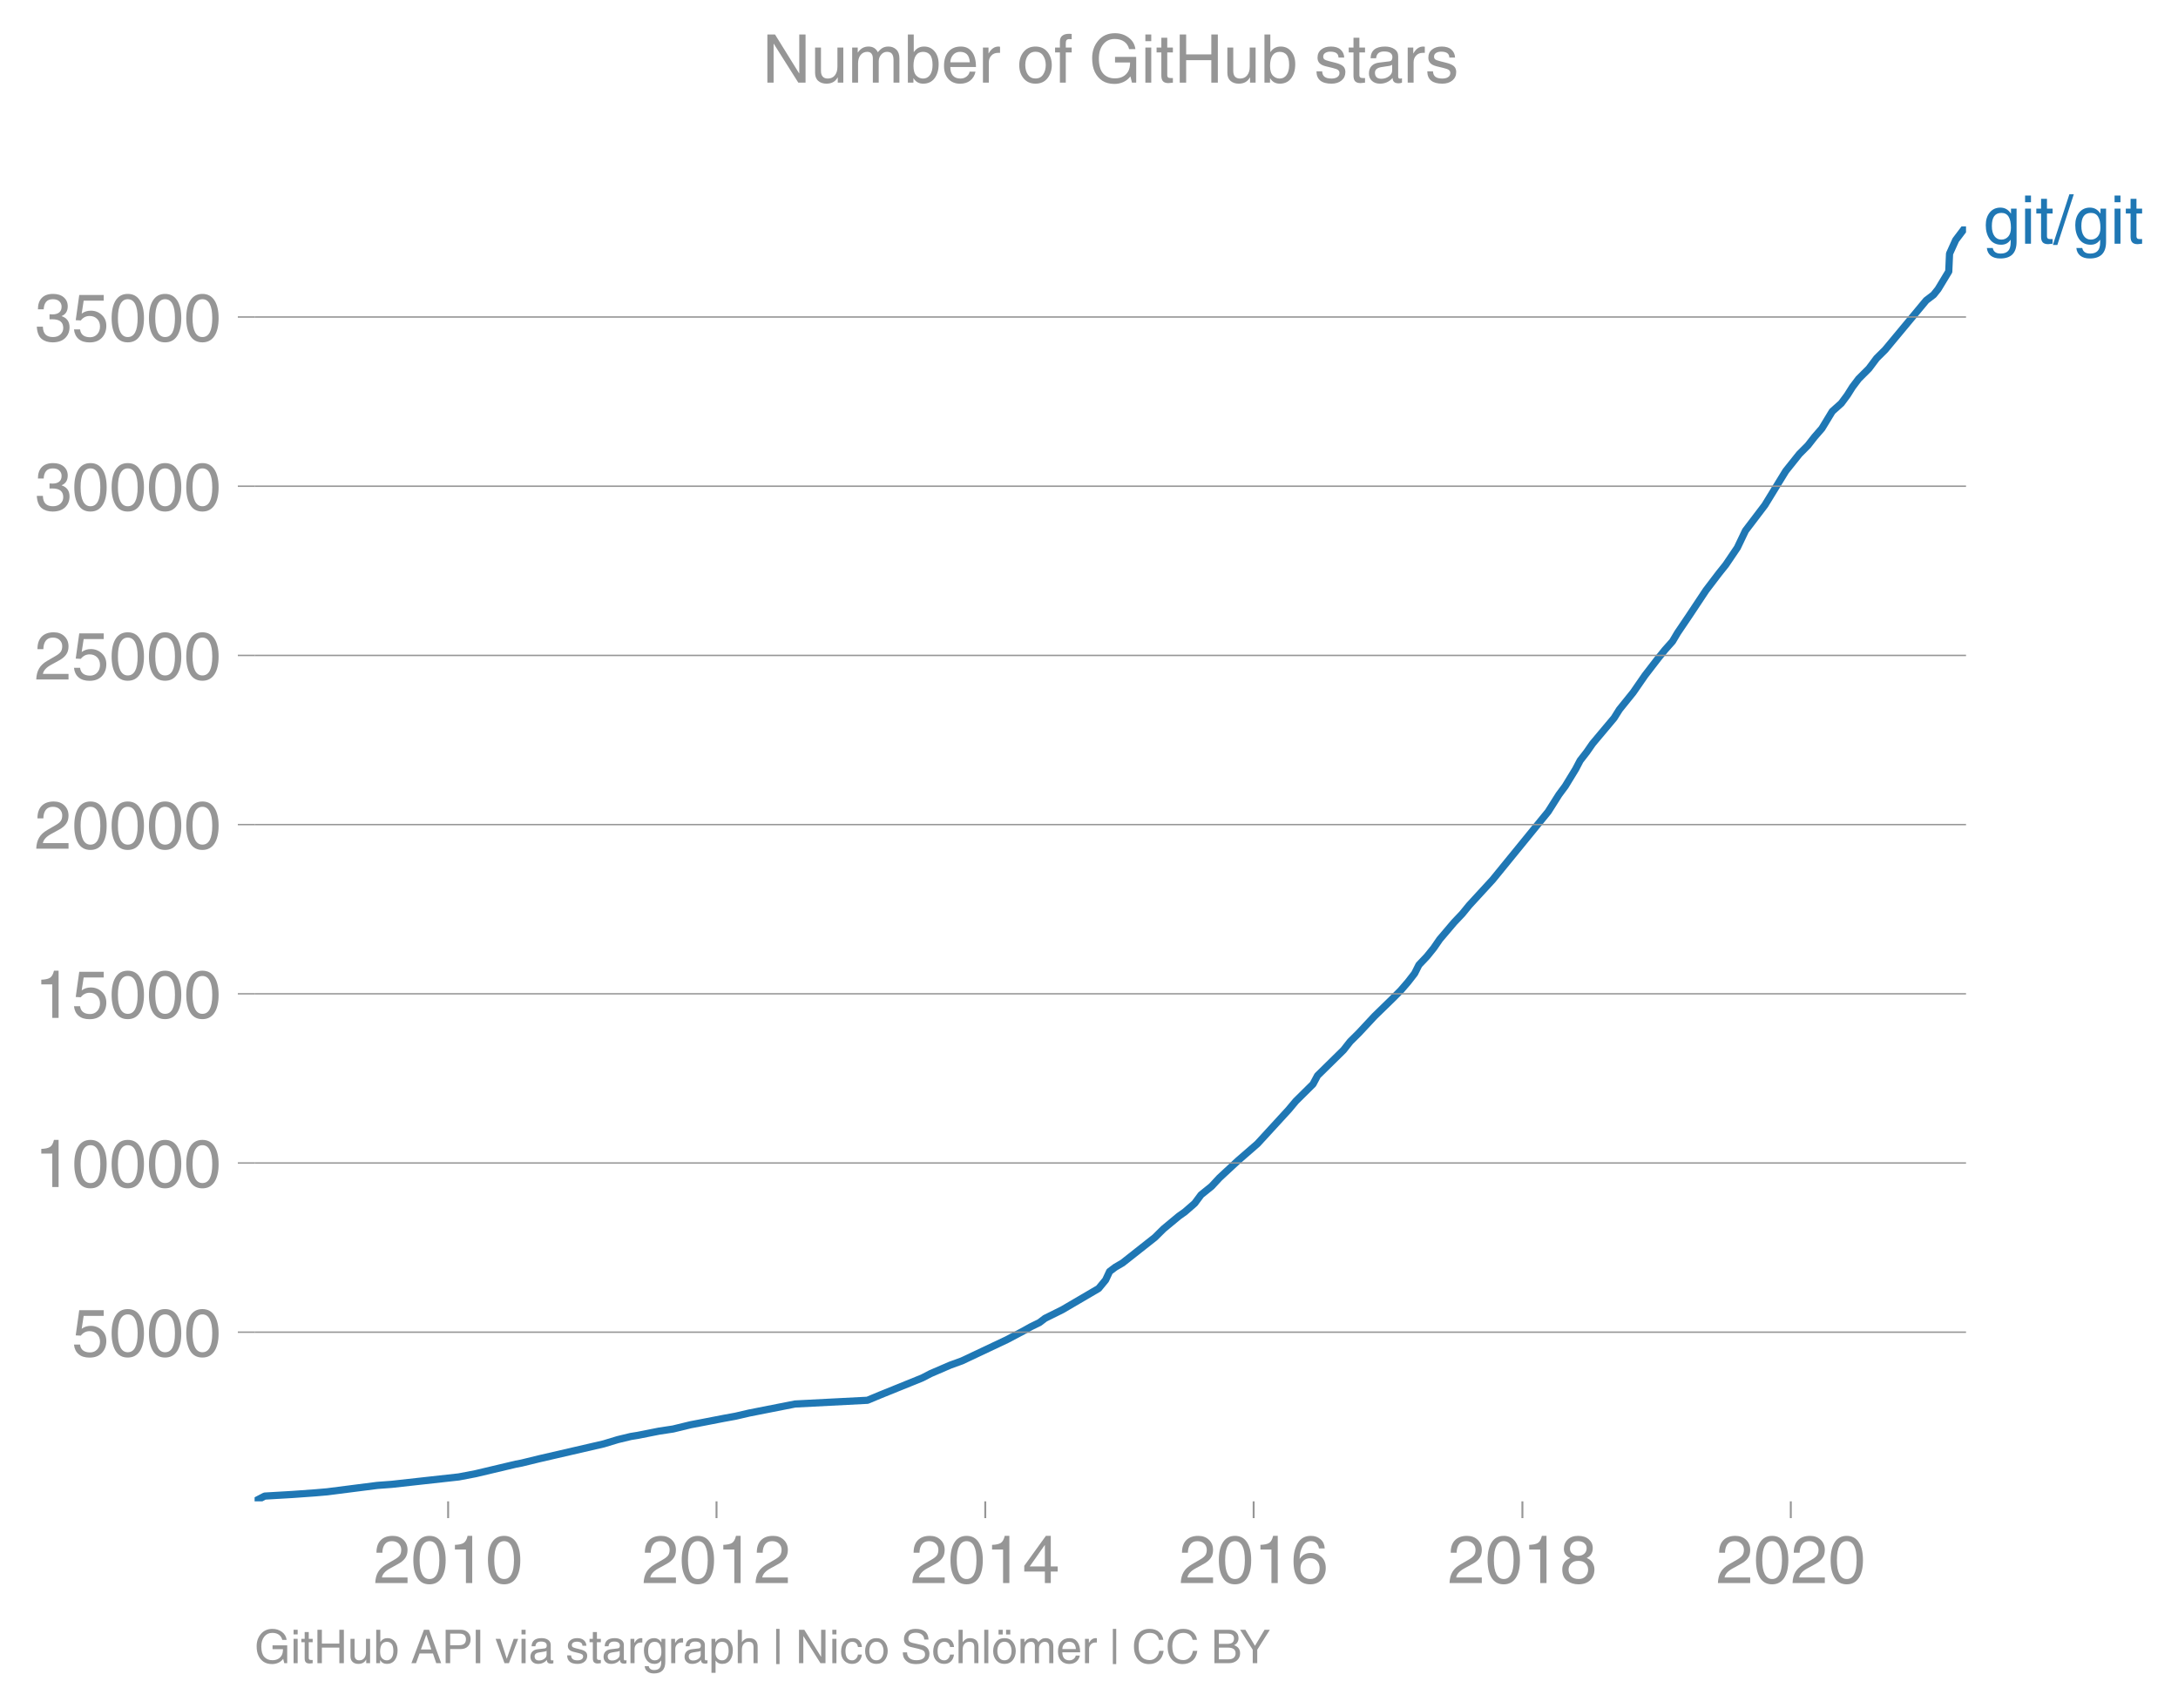
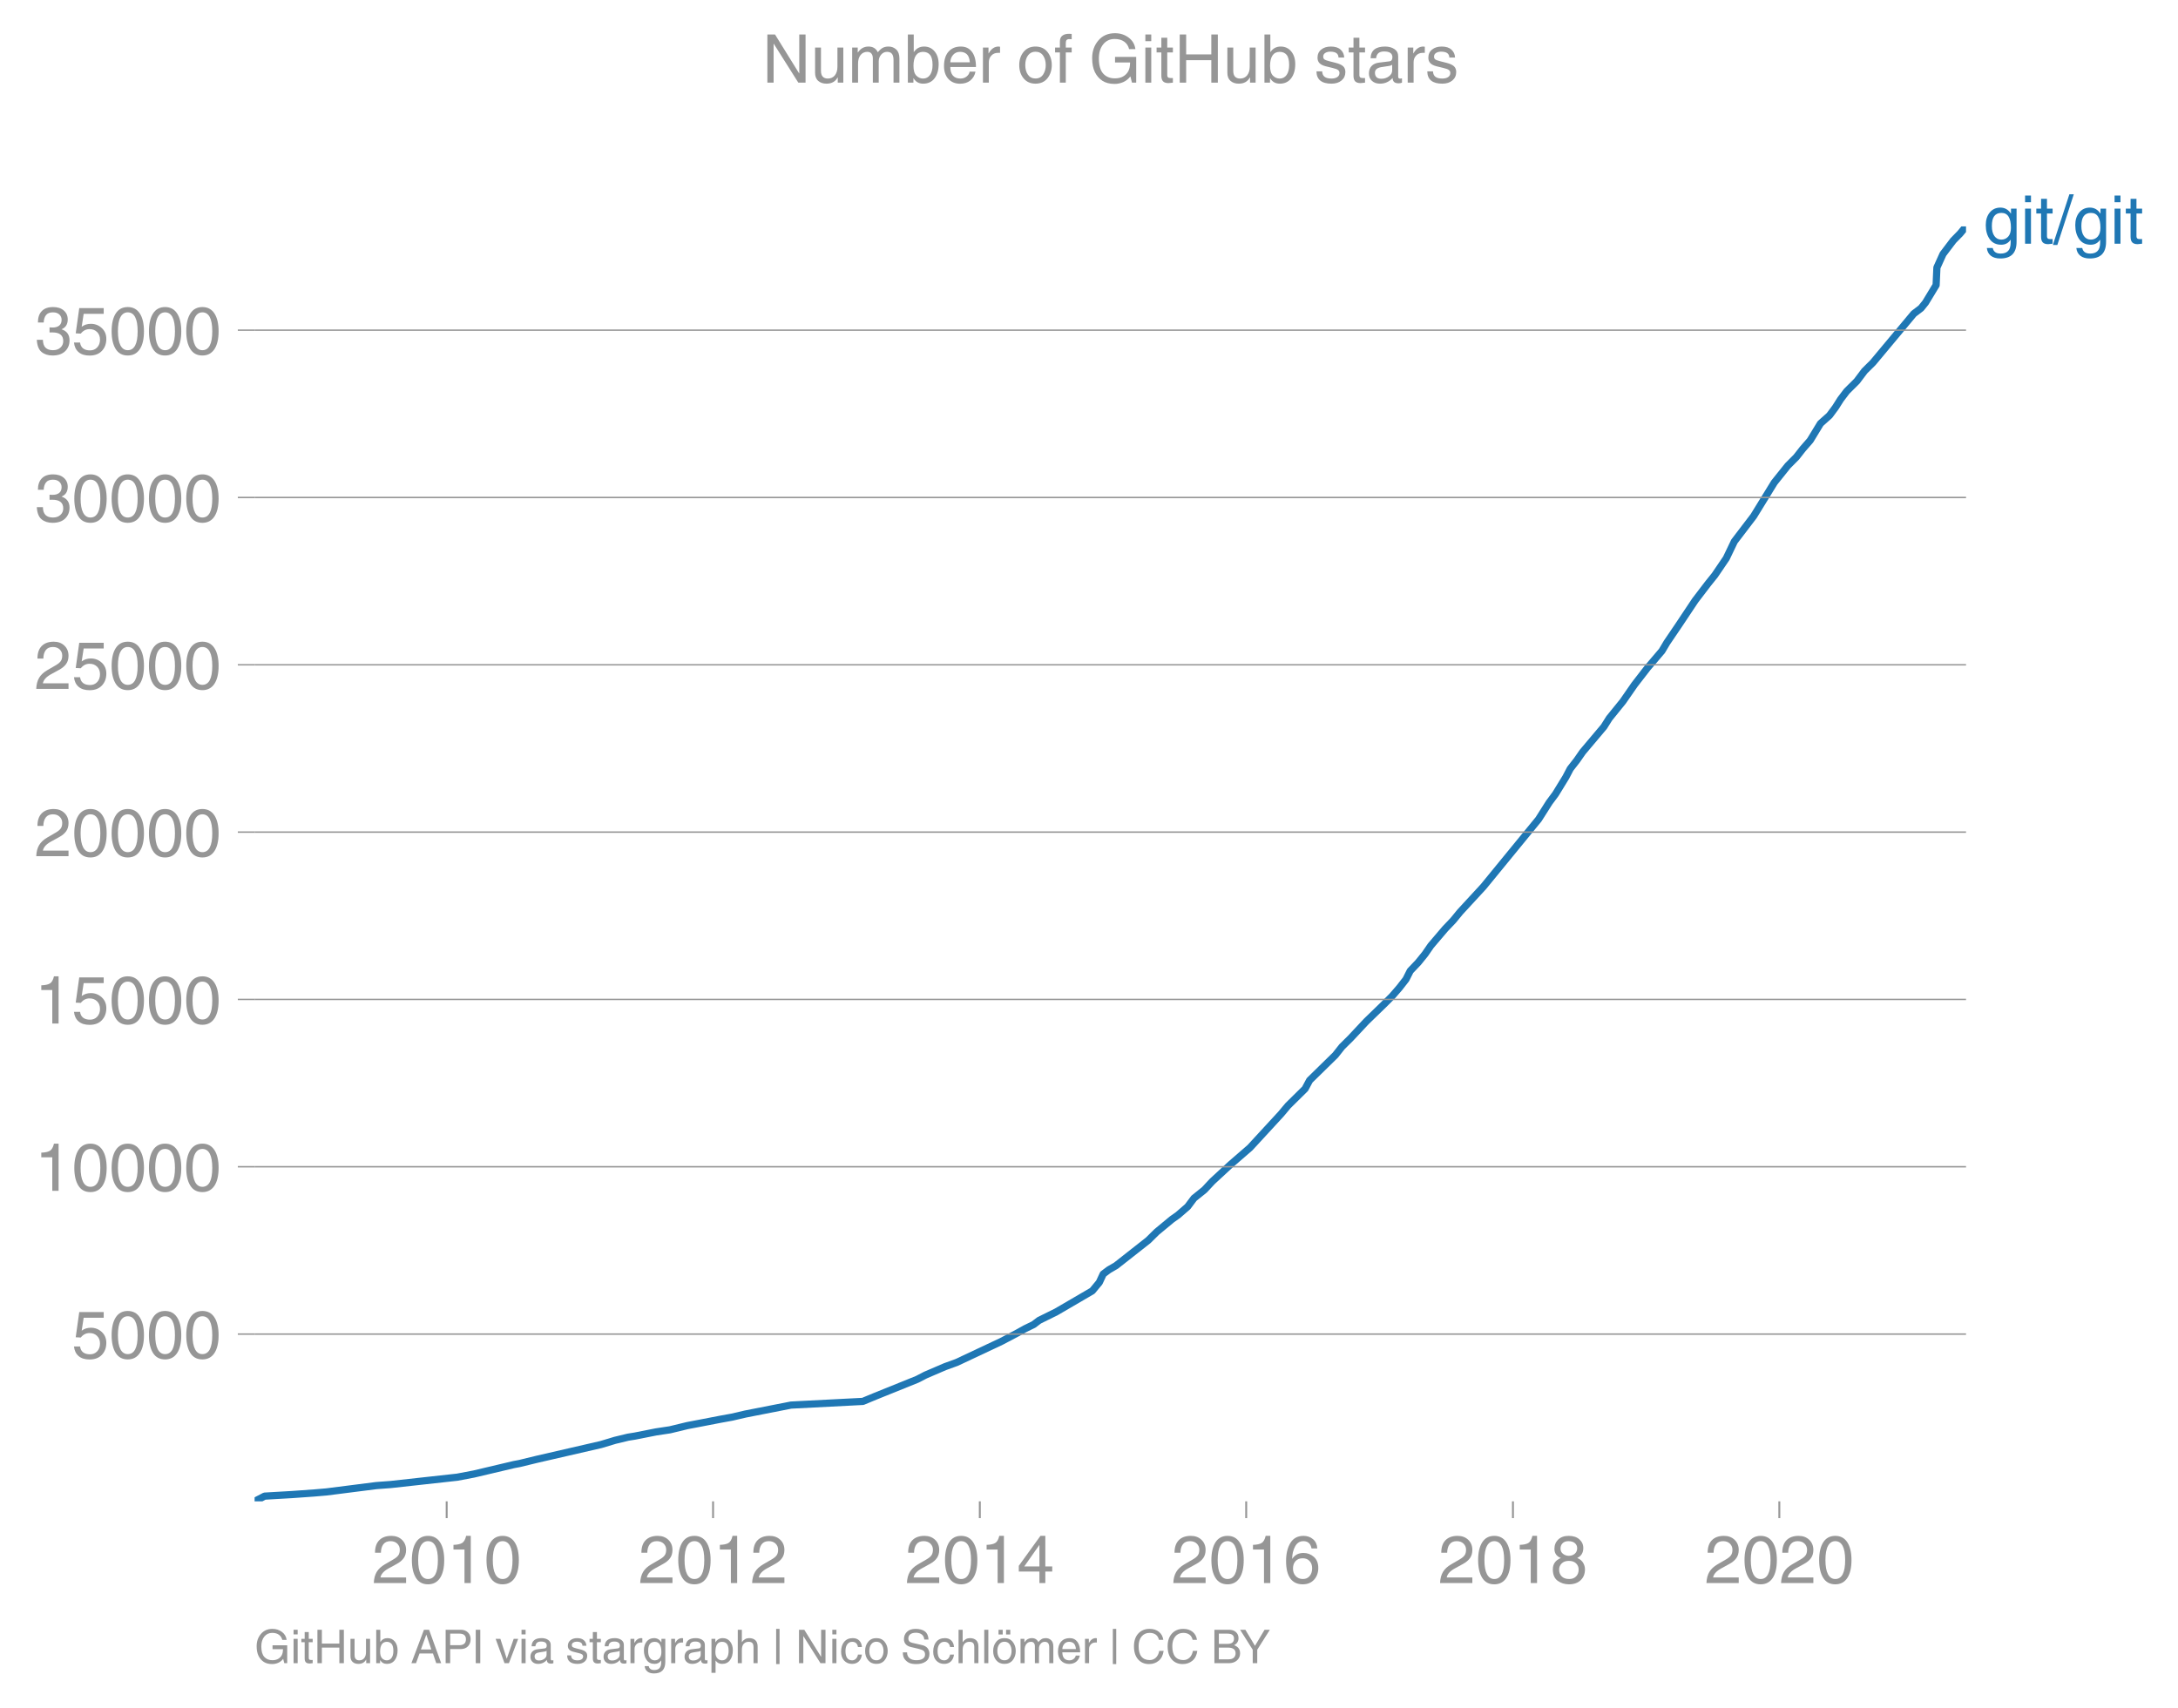
<svg xmlns="http://www.w3.org/2000/svg" xmlns:xlink="http://www.w3.org/1999/xlink" height="475.304" viewBox="0 0 454.478 356.478" width="605.97">
  <defs>
    <style>*{stroke-linecap:butt;stroke-linejoin:round}</style>
  </defs>
  <g id="figure_1">
    <path d="M0 356.478h454.478V0H0z" style="fill:none" id="patch_1" />
    <g id="axes_1">
      <path d="M53.127 313.361h357.12V47.25H53.127z" style="fill:none" id="patch_2" />
-       <path clip-path="url(#pdb2a1a8b0c)" d="m53.127 313.361 2.107-1.101 5.719-.332 4.758-.34 2.538-.218 10.46-1.335 3.032-.226 13.988-1.547 3.511-.671 8.4-1.992 1.195-.226 3.645-.89 13.484-3.115 2.942-.89 2.747-.663 1.419-.226 4.442-.883 2.938-.445 3.66-.89 2.337-.445 4.59-.89 2.437-.445 2.826-.657 9.6-1.893 15.108-.777 2.661-1.109 8.787-3.56 1.711-.89 4.129-1.78 2.43-.882 9.408-4.443 3.366-1.78 1.574-.882 1.82-.89 1.174-.89 3.586-1.78 7.588-4.443 1.466-1.78.825-1.772 1.18-.89 1.523-.89 6.758-5.333 1.796-1.78 3.207-2.663 1.257-.89 2.033-1.772 1.327-1.78 2.197-1.773 1.652-1.78 3.837-3.56 4.087-3.552 6.516-7.106 1.488-1.78 3.587-3.552.948-1.78 5.417-5.326 1.4-1.78 1.793-1.78 3.31-3.552 3.652-3.553 1.778-1.78 1.528-1.772 1.38-1.78.895-1.78 1.684-1.78 1.429-1.773 1.222-1.78 3.016-3.552 1.684-1.773 1.453-1.78 4.897-5.332 11.59-14.218 2.245-3.553 1.32-1.78 2.17-3.553.931-1.78 1.382-1.78 1.23-1.772 4.477-5.333 1.111-1.772 2.871-3.56 2.454-3.553 2.739-3.553 1.437-1.78 1.575-1.772 1.056-1.78 2.406-3.56 3.534-5.325 2.704-3.553 1.424-1.78 2.406-3.56 1.696-3.552 4.047-5.326 4.356-7.112 2.843-3.56 1.77-1.78 1.384-1.773 1.546-1.78 2.16-3.56 1.892-1.694 1.26-1.703 1.071-1.702 1.286-1.702 2.142-2.14 1.607-2.147 1.777-1.766 8.577-10.319 1.527-1.165.942-1.173 2.232-3.7.164-3.709 1.283-2.846 2.157-2.854h0" style="fill:none;stroke:#1f77b4;stroke-linecap:square;stroke-width:1.5" id="line2d_1" />
+       <path clip-path="url(#p6153ac2598)" d="m53.127 313.361 2.091-1.09 5.676-.327 4.723-.336 2.52-.216 10.38-1.32 3.01-.224 13.884-1.53 3.485-.663 8.337-1.97 1.186-.223 3.618-.88 13.383-3.08 2.92-.88 2.727-.657 1.408-.224 4.41-.873 2.915-.44 3.634-.88 2.32-.44 4.555-.88 2.418-.44 2.805-.65 9.528-1.871 14.996-.769 2.641-1.096 8.722-3.52 1.698-.88 4.098-1.76 2.412-.874 9.337-4.393 3.341-1.76 1.563-.873 1.806-.88 1.165-.88 3.56-1.76 7.531-4.394 1.455-1.76.819-1.753 1.172-.88 1.51-.88 6.708-5.273 1.783-1.76 3.183-2.634 1.248-.88 2.017-1.753 1.317-1.76 2.18-1.753 1.641-1.76 3.808-3.52 4.057-3.514 6.467-7.026 1.477-1.76 3.56-3.513.941-1.76 5.376-5.267 1.39-1.76 1.78-1.76 3.285-3.513 3.625-3.514 1.765-1.76 1.517-1.753 1.37-1.76.888-1.76 1.67-1.76 1.419-1.753 1.212-1.76 2.995-3.514 1.67-1.753 1.443-1.76 4.86-5.273 11.503-14.06 2.23-3.513 1.31-1.76 2.154-3.514.923-1.76 1.372-1.76 1.22-1.753 4.444-5.273 1.103-1.753 2.85-3.52 2.435-3.514 2.719-3.513 2.99-3.513 1.048-1.76 2.387-3.52 3.509-5.267 2.683-3.513 1.413-1.76 2.389-3.52 1.683-3.514 4.016-5.266 4.324-7.034 2.822-3.52 1.756-1.76 1.374-1.753 1.535-1.76 2.143-3.52 1.878-1.677 1.25-1.683 1.065-1.683 1.276-1.684 2.126-2.116 1.595-2.123 1.763-1.746 8.513-10.205 1.516-1.152.935-1.16 2.216-3.66.162-3.667 1.274-2.814 2.14-2.822 1.442-1.474 1.223-1.48h0" style="fill:none;stroke:#1f77b4;stroke-linecap:square;stroke-width:1.5" id="line2d_1" />
      <g id="matplotlib.axis_1">
        <g id="xtick_1">
          <g id="line2d_2">
            <defs>
-               <path d="M0 0v3.5" id="mbfab7b16bc" style="stroke:#969696;stroke-width:.4" />
-             </defs>
-             <use style="fill:#969696;stroke:#969696;stroke-width:.4" x="93.51" xlink:href="#mbfab7b16bc" y="313.361" />
-           </g>
-           <g style="fill:#969696" transform="matrix(.14 0 0 -.14 77.94 330.41)" id="text_1">
+               <path d="M0 0v3.5" id="m6653f7008c" style="stroke:#969696;stroke-width:.4" />
+             </defs>
+             <use style="fill:#969696;stroke:#969696;stroke-width:.4" x="93.209" xlink:href="#m6653f7008c" y="313.361" />
+           </g>
+           <g style="fill:#969696" transform="matrix(.14 0 0 -.14 77.638 330.41)" id="text_1">
            <defs>
              <path d="M281 2888q0 793 409 1202 410 410 1148 410 618 0 1012-375t394-969q0-462-227-780-226-317-667-557l-775-425q-684-375-775-863h2444V0H166q25 634 275 1056t781 728l806 469q322 185 469 383t147 545q0 344-241 578-240 235-650 235-453 0-678-299-225-298-231-807H281z" id="HelveticaWorld-Regular-32" transform="scale(.01563)" />
              <path d="M2719 2188q0 903-239 1354-239 452-702 452-453 0-697-452-243-451-243-1354 0-875 240-1340 241-464 700-464 463 0 702 448 239 449 239 1356zm603 0q0-1107-400-1709-400-601-1144-601-772 0-1156 623-384 624-384 1687 0 1090 393 1701 394 611 1147 611 744 0 1144-608t400-1704z" id="HelveticaWorld-Regular-30" transform="scale(.01563)" />
              <path d="M2297 0h-600v3194H647v447q550 18 818 176 269 158 391 683h441V0z" id="HelveticaWorld-Regular-31" transform="scale(.01563)" />
            </defs>
            <use xlink:href="#HelveticaWorld-Regular-32" />
            <use x="55.615" xlink:href="#HelveticaWorld-Regular-30" />
            <use x="111.23" xlink:href="#HelveticaWorld-Regular-31" />
            <use x="166.846" xlink:href="#HelveticaWorld-Regular-30" />
          </g>
        </g>
        <g id="xtick_2">
-           <use style="fill:#969696;stroke:#969696;stroke-width:.4" x="149.514" xlink:href="#mbfab7b16bc" y="313.361" id="line2d_3" />
-           <g style="fill:#969696" transform="matrix(.14 0 0 -.14 133.943 330.41)" id="text_2">
+           <use style="fill:#969696;stroke:#969696;stroke-width:.4" x="148.794" xlink:href="#m6653f7008c" y="313.361" id="line2d_3" />
+           <g style="fill:#969696" transform="matrix(.14 0 0 -.14 133.224 330.41)" id="text_2">
            <use xlink:href="#HelveticaWorld-Regular-32" />
            <use x="55.615" xlink:href="#HelveticaWorld-Regular-30" />
            <use x="111.23" xlink:href="#HelveticaWorld-Regular-31" />
            <use x="166.846" xlink:href="#HelveticaWorld-Regular-32" />
          </g>
        </g>
        <g id="xtick_3">
-           <use style="fill:#969696;stroke:#969696;stroke-width:.4" x="205.594" xlink:href="#mbfab7b16bc" y="313.361" id="line2d_4" />
-           <g style="fill:#969696" transform="matrix(.14 0 0 -.14 190.023 330.41)" id="text_3">
+           <use style="fill:#969696;stroke:#969696;stroke-width:.4" x="204.456" xlink:href="#m6653f7008c" y="313.361" id="line2d_4" />
+           <g style="fill:#969696" transform="matrix(.14 0 0 -.14 188.885 330.41)" id="text_3">
            <defs>
              <path d="M678 1581h1447v2041h-12L678 1581zm2010-487V0h-563v1094H159v550l2063 2856h466V1581h659v-487h-659z" id="HelveticaWorld-Regular-34" transform="scale(.01563)" />
            </defs>
            <use xlink:href="#HelveticaWorld-Regular-32" />
            <use x="55.615" xlink:href="#HelveticaWorld-Regular-30" />
            <use x="111.23" xlink:href="#HelveticaWorld-Regular-31" />
            <use x="166.846" xlink:href="#HelveticaWorld-Regular-34" />
          </g>
        </g>
        <g id="xtick_4">
-           <use style="fill:#969696;stroke:#969696;stroke-width:.4" x="261.597" xlink:href="#mbfab7b16bc" y="313.361" id="line2d_5" />
-           <g style="fill:#969696" transform="matrix(.14 0 0 -.14 246.026 330.41)" id="text_4">
+           <use style="fill:#969696;stroke:#969696;stroke-width:.4" x="260.041" xlink:href="#m6653f7008c" y="313.361" id="line2d_5" />
+           <g style="fill:#969696" transform="matrix(.14 0 0 -.14 244.47 330.41)" id="text_4">
            <defs>
              <path d="M903 1381q0-440 262-719 263-278 685-278 403 0 642 284 239 285 239 748 0 403-236 675t-670 272q-422 0-672-266t-250-716zm1766 1922q-63 344-255 517-192 174-520 174-519 0-791-507-272-506-278-1159l13-12q359 553 1068 553 566 0 988-375t422-1053q0-672-400-1118-400-445-1078-445-782 0-1188 556-406 557-406 1660 0 1062 415 1734 416 672 1247 672 538 0 910-321 372-320 403-876h-550z" id="HelveticaWorld-Regular-36" transform="scale(.01563)" />
            </defs>
            <use xlink:href="#HelveticaWorld-Regular-32" />
            <use x="55.615" xlink:href="#HelveticaWorld-Regular-30" />
            <use x="111.23" xlink:href="#HelveticaWorld-Regular-31" />
            <use x="166.846" xlink:href="#HelveticaWorld-Regular-36" />
          </g>
        </g>
        <g id="xtick_5">
-           <use style="fill:#969696;stroke:#969696;stroke-width:.4" x="317.677" xlink:href="#mbfab7b16bc" y="313.361" id="line2d_6" />
-           <g style="fill:#969696" transform="matrix(.14 0 0 -.14 302.106 330.41)" id="text_5">
+           <use style="fill:#969696;stroke:#969696;stroke-width:.4" x="315.703" xlink:href="#m6653f7008c" y="313.361" id="line2d_6" />
+           <g style="fill:#969696" transform="matrix(.14 0 0 -.14 300.132 330.41)" id="text_5">
            <defs>
              <path d="M1766 2597q347 0 573 198 227 199 227 527 0 294-218 483-217 189-620 189-359 0-555-199-195-198-195-504 0-328 244-511t544-183zm6-484q-434 0-681-241t-247-591q0-403 250-650t712-247q410 0 655 247t245 657q0 350-245 587-245 238-689 238zm1378 1228q0-678-578-947 397-178 567-471 170-292 170-623 0-641-413-1032-412-390-1112-390-612 0-1076 336T244 1306q0 763 762 1082-609 243-609 875 0 531 361 884t1001 353q641 0 1016-333t375-826z" id="HelveticaWorld-Regular-38" transform="scale(.01563)" />
            </defs>
            <use xlink:href="#HelveticaWorld-Regular-32" />
            <use x="55.615" xlink:href="#HelveticaWorld-Regular-30" />
            <use x="111.23" xlink:href="#HelveticaWorld-Regular-31" />
            <use x="166.846" xlink:href="#HelveticaWorld-Regular-38" />
          </g>
        </g>
        <g id="xtick_6">
-           <use style="fill:#969696;stroke:#969696;stroke-width:.4" x="373.68" xlink:href="#mbfab7b16bc" y="313.361" id="line2d_7" />
-           <g style="fill:#969696" transform="matrix(.14 0 0 -.14 358.11 330.41)" id="text_6">
+           <use style="fill:#969696;stroke:#969696;stroke-width:.4" x="371.288" xlink:href="#m6653f7008c" y="313.361" id="line2d_7" />
+           <g style="fill:#969696" transform="matrix(.14 0 0 -.14 355.717 330.41)" id="text_6">
            <use xlink:href="#HelveticaWorld-Regular-32" />
            <use x="55.615" xlink:href="#HelveticaWorld-Regular-30" />
            <use x="111.23" xlink:href="#HelveticaWorld-Regular-32" />
            <use x="166.846" xlink:href="#HelveticaWorld-Regular-30" />
          </g>
        </g>
      </g>
      <g id="matplotlib.axis_2">
        <g id="ytick_1">
-           <path clip-path="url(#pdb2a1a8b0c)" d="M53.127 278.054h357.12" style="fill:none;stroke:#969696;stroke-linecap:square;stroke-width:.3" id="line2d_8" />
+           <path clip-path="url(#p6153ac2598)" d="M53.127 278.446h357.12" style="fill:none;stroke:#969696;stroke-linecap:square;stroke-width:.3" id="line2d_8" />
          <g id="line2d_9">
            <defs>
-               <path d="M0 0h-3.5" id="mc6cb10b198" style="stroke:#969696;stroke-width:.3" />
-             </defs>
-             <use style="fill:#969696;stroke:#969696;stroke-width:.3" x="53.127" xlink:href="#mc6cb10b198" y="278.054" />
-           </g>
-           <g style="fill:#969696" transform="matrix(.14 0 0 -.14 14.985 283.078)" id="text_7">
+               <path d="M0 0h-3.5" id="m402636cd66" style="stroke:#969696;stroke-width:.3" />
+             </defs>
+             <use style="fill:#969696;stroke:#969696;stroke-width:.3" x="53.127" xlink:href="#m402636cd66" y="278.446" />
+           </g>
+           <g style="fill:#969696" transform="matrix(.14 0 0 -.14 14.985 283.47)" id="text_7">
            <defs>
              <path d="M941 2619q372 281 872 281 606 0 1042-403t436-1038q0-690-421-1139-420-448-1179-448-660 0-1041 323-381 324-444 918h582q43-363 284-555t669-192q415 0 681 287 266 288 266 735 0 456-279 731-278 275-718 275-500 0-835-428l-484 25 337 2406h2332v-544H1131L941 2619z" id="HelveticaWorld-Regular-35" transform="scale(.01563)" />
            </defs>
            <use xlink:href="#HelveticaWorld-Regular-35" />
            <use x="55.615" xlink:href="#HelveticaWorld-Regular-30" />
            <use x="111.23" xlink:href="#HelveticaWorld-Regular-30" />
            <use x="166.846" xlink:href="#HelveticaWorld-Regular-30" />
          </g>
        </g>
        <g id="ytick_2">
-           <path clip-path="url(#pdb2a1a8b0c)" d="M53.127 242.739h357.12" style="fill:none;stroke:#969696;stroke-linecap:square;stroke-width:.3" id="line2d_10" />
-           <use style="fill:#969696;stroke:#969696;stroke-width:.3" x="53.127" xlink:href="#mc6cb10b198" y="242.739" id="line2d_11" />
-           <g style="fill:#969696" transform="matrix(.14 0 0 -.14 7.2 247.763)" id="text_8">
+           <path clip-path="url(#p6153ac2598)" d="M53.127 243.523h357.12" style="fill:none;stroke:#969696;stroke-linecap:square;stroke-width:.3" id="line2d_10" />
+           <use style="fill:#969696;stroke:#969696;stroke-width:.3" x="53.127" xlink:href="#m402636cd66" y="243.523" id="line2d_11" />
+           <g style="fill:#969696" transform="matrix(.14 0 0 -.14 7.2 248.547)" id="text_8">
            <use xlink:href="#HelveticaWorld-Regular-31" />
            <use x="55.615" xlink:href="#HelveticaWorld-Regular-30" />
            <use x="111.23" xlink:href="#HelveticaWorld-Regular-30" />
            <use x="166.846" xlink:href="#HelveticaWorld-Regular-30" />
            <use x="222.461" xlink:href="#HelveticaWorld-Regular-30" />
          </g>
        </g>
        <g id="ytick_3">
-           <path clip-path="url(#pdb2a1a8b0c)" d="M53.127 207.424h357.12" style="fill:none;stroke:#969696;stroke-linecap:square;stroke-width:.3" id="line2d_12" />
-           <use style="fill:#969696;stroke:#969696;stroke-width:.3" x="53.127" xlink:href="#mc6cb10b198" y="207.424" id="line2d_13" />
-           <g style="fill:#969696" transform="matrix(.14 0 0 -.14 7.2 212.448)" id="text_9">
+           <path clip-path="url(#p6153ac2598)" d="M53.127 208.6h357.12" style="fill:none;stroke:#969696;stroke-linecap:square;stroke-width:.3" id="line2d_12" />
+           <use style="fill:#969696;stroke:#969696;stroke-width:.3" x="53.127" xlink:href="#m402636cd66" y="208.6" id="line2d_13" />
+           <g style="fill:#969696" transform="matrix(.14 0 0 -.14 7.2 213.625)" id="text_9">
            <use xlink:href="#HelveticaWorld-Regular-31" />
            <use x="55.615" xlink:href="#HelveticaWorld-Regular-35" />
            <use x="111.23" xlink:href="#HelveticaWorld-Regular-30" />
            <use x="166.846" xlink:href="#HelveticaWorld-Regular-30" />
            <use x="222.461" xlink:href="#HelveticaWorld-Regular-30" />
          </g>
        </g>
        <g id="ytick_4">
-           <path clip-path="url(#pdb2a1a8b0c)" d="M53.127 172.109h357.12" style="fill:none;stroke:#969696;stroke-linecap:square;stroke-width:.3" id="line2d_14" />
-           <use style="fill:#969696;stroke:#969696;stroke-width:.3" x="53.127" xlink:href="#mc6cb10b198" y="172.109" id="line2d_15" />
-           <g style="fill:#969696" transform="matrix(.14 0 0 -.14 7.2 177.133)" id="text_10">
+           <path clip-path="url(#p6153ac2598)" d="M53.127 173.677h357.12" style="fill:none;stroke:#969696;stroke-linecap:square;stroke-width:.3" id="line2d_14" />
+           <use style="fill:#969696;stroke:#969696;stroke-width:.3" x="53.127" xlink:href="#m402636cd66" y="173.677" id="line2d_15" />
+           <g style="fill:#969696" transform="matrix(.14 0 0 -.14 7.2 178.702)" id="text_10">
            <use xlink:href="#HelveticaWorld-Regular-32" />
            <use x="55.615" xlink:href="#HelveticaWorld-Regular-30" />
            <use x="111.23" xlink:href="#HelveticaWorld-Regular-30" />
            <use x="166.846" xlink:href="#HelveticaWorld-Regular-30" />
            <use x="222.461" xlink:href="#HelveticaWorld-Regular-30" />
          </g>
        </g>
        <g id="ytick_5">
-           <path clip-path="url(#pdb2a1a8b0c)" d="M53.127 136.794h357.12" style="fill:none;stroke:#969696;stroke-linecap:square;stroke-width:.3" id="line2d_16" />
-           <use style="fill:#969696;stroke:#969696;stroke-width:.3" x="53.127" xlink:href="#mc6cb10b198" y="136.794" id="line2d_17" />
-           <g style="fill:#969696" transform="matrix(.14 0 0 -.14 7.2 141.819)" id="text_11">
+           <path clip-path="url(#p6153ac2598)" d="M53.127 138.754h357.12" style="fill:none;stroke:#969696;stroke-linecap:square;stroke-width:.3" id="line2d_16" />
+           <use style="fill:#969696;stroke:#969696;stroke-width:.3" x="53.127" xlink:href="#m402636cd66" y="138.754" id="line2d_17" />
+           <g style="fill:#969696" transform="matrix(.14 0 0 -.14 7.2 143.779)" id="text_11">
            <use xlink:href="#HelveticaWorld-Regular-32" />
            <use x="55.615" xlink:href="#HelveticaWorld-Regular-35" />
            <use x="111.23" xlink:href="#HelveticaWorld-Regular-30" />
            <use x="166.846" xlink:href="#HelveticaWorld-Regular-30" />
            <use x="222.461" xlink:href="#HelveticaWorld-Regular-30" />
          </g>
        </g>
        <g id="ytick_6">
-           <path clip-path="url(#pdb2a1a8b0c)" d="M53.127 101.479h357.12" style="fill:none;stroke:#969696;stroke-linecap:square;stroke-width:.3" id="line2d_18" />
-           <use style="fill:#969696;stroke:#969696;stroke-width:.3" x="53.127" xlink:href="#mc6cb10b198" y="101.479" id="line2d_19" />
-           <g style="fill:#969696" transform="matrix(.14 0 0 -.14 7.2 106.504)" id="text_12">
+           <path clip-path="url(#p6153ac2598)" d="M53.127 103.831h357.12" style="fill:none;stroke:#969696;stroke-linecap:square;stroke-width:.3" id="line2d_18" />
+           <use style="fill:#969696;stroke:#969696;stroke-width:.3" x="53.127" xlink:href="#m402636cd66" y="103.831" id="line2d_19" />
+           <g style="fill:#969696" transform="matrix(.14 0 0 -.14 7.2 108.856)" id="text_12">
            <defs>
              <path d="M1434 2559q141-12 294-12 397 0 626 183 230 183 230 554 0 300-214 505t-617 205q-447 0-655-263-207-262-220-703H325q0 703 369 1087 369 385 1084 385 635 0 1013-327 378-326 378-857 0-685-578-928v-13q750-256 750-1050 0-634-422-1041-422-406-1197-406-634 0-1044 333-409 333-459 1164h581q13-519 256-755 244-236 703-236 444 0 713 247t269 622q0 410-257 619-256 209-793 209-128 0-257-6v484z" id="HelveticaWorld-Regular-33" transform="scale(.01563)" />
            </defs>
            <use xlink:href="#HelveticaWorld-Regular-33" />
            <use x="55.615" xlink:href="#HelveticaWorld-Regular-30" />
            <use x="111.23" xlink:href="#HelveticaWorld-Regular-30" />
            <use x="166.846" xlink:href="#HelveticaWorld-Regular-30" />
            <use x="222.461" xlink:href="#HelveticaWorld-Regular-30" />
          </g>
        </g>
        <g id="ytick_7">
-           <path clip-path="url(#pdb2a1a8b0c)" d="M53.127 66.164h357.12" style="fill:none;stroke:#969696;stroke-linecap:square;stroke-width:.3" id="line2d_20" />
-           <use style="fill:#969696;stroke:#969696;stroke-width:.3" x="53.127" xlink:href="#mc6cb10b198" y="66.164" id="line2d_21" />
-           <g style="fill:#969696" transform="matrix(.14 0 0 -.14 7.2 71.189)" id="text_13">
+           <path clip-path="url(#p6153ac2598)" d="M53.127 68.909h357.12" style="fill:none;stroke:#969696;stroke-linecap:square;stroke-width:.3" id="line2d_20" />
+           <use style="fill:#969696;stroke:#969696;stroke-width:.3" x="53.127" xlink:href="#m402636cd66" y="68.909" id="line2d_21" />
+           <g style="fill:#969696" transform="matrix(.14 0 0 -.14 7.2 73.933)" id="text_13">
            <use xlink:href="#HelveticaWorld-Regular-33" />
            <use x="55.615" xlink:href="#HelveticaWorld-Regular-35" />
            <use x="111.23" xlink:href="#HelveticaWorld-Regular-30" />
            <use x="166.846" xlink:href="#HelveticaWorld-Regular-30" />
            <use x="222.461" xlink:href="#HelveticaWorld-Regular-30" />
          </g>
        </g>
      </g>
      <g style="fill:#1f77b4" transform="matrix(.14 0 0 -.14 413.818 50.866)" id="text_14">
        <defs>
          <path d="M831 1684q0-615 244-954t659-339q404 0 660 293 256 294 256 832 0 706-224 1064-223 358-679 358-459 0-688-305-228-305-228-949zM3188 191q0-807-388-1203-387-397-1169-397-562 0-895 259T353-409h563q43-244 226-388t530-144q472 0 712 254 241 253 241 821v238h-12Q2297-97 1722-97q-716 0-1094 528T250 1772q0 744 381 1208 382 464 1013 464 634 0 1000-569h12v472h532V191z" id="HelveticaWorld-Regular-67" transform="scale(.01563)" />
          <path d="M422 3956v638h562v-638H422zM984 0H422v3347h562V0z" id="HelveticaWorld-Regular-69" transform="scale(.01563)" />
          <path d="M1100 2881V703q0-128 70-195 71-67 252-67h216V0q-307-44-422-44-353 0-516 169-162 169-162 547v2209H84v466h454v934h562v-934h538v-466h-538z" id="HelveticaWorld-Regular-74" transform="scale(.01563)" />
          <path d="M319-122h-428l1575 4838h422L319-122z" id="HelveticaWorld-Regular-2f" transform="scale(.01563)" />
        </defs>
        <use xlink:href="#HelveticaWorld-Regular-67" />
        <use x="55.908" xlink:href="#HelveticaWorld-Regular-69" />
        <use x="77.93" xlink:href="#HelveticaWorld-Regular-74" />
        <use x="105.615" xlink:href="#HelveticaWorld-Regular-2f" />
        <use x="133.398" xlink:href="#HelveticaWorld-Regular-67" />
        <use x="189.307" xlink:href="#HelveticaWorld-Regular-69" />
        <use x="211.328" xlink:href="#HelveticaWorld-Regular-74" />
      </g>
-       <g style="fill:#969696" transform="matrix(.09716 0 0 -.09716 53.127 347.14)" id="text_15">
+       <g style="fill:#969696" transform="matrix(.09716 0 0 -.09716 53.127 347.139)" id="text_15">
        <defs>
          <path d="M2463 2456h2018V0h-403l-150 594q-294-375-691-546-396-170-824-170-691 0-1155 301-464 302-721 833-256 532-256 1326 0 990 589 1684t1586 694q744 0 1300-416 557-416 647-1100h-600q-109 453-462 709-353 257-916 257-678 0-1091-511-412-511-412-1352 0-978 409-1436 410-458 1119-458 463 0 783 183t492 497q172 314 172 836H2463v531z" id="HelveticaWorld-Regular-47" transform="scale(.01563)" />
          <path d="M4153 0h-622v2144H1131V0H519v4594h612V2694h2400v1900h622V0z" id="HelveticaWorld-Regular-48" transform="scale(.01563)" />
          <path d="M391 3347h562V1125q0-369 167-552 168-182 480-182 434 0 678 307 244 308 244 805v1844h562V0h-531v488l-12 12Q2222-97 1478-97q-481 0-784 262-303 263-303 776v2406z" id="HelveticaWorld-Regular-75" transform="scale(.01563)" />
          <path d="M2778 1684q0 672-238 963-237 291-677 291-447-7-676-349-228-342-228-989 0-659 275-934t641-275q416 0 659 342 244 342 244 951zM422 0v4594h562V2925h13q359 519 969 519 625 0 1009-464t384-1208q0-838-388-1354Q2584-97 1888-97q-613 0-922 513h-13V0H422z" id="HelveticaWorld-Regular-62" transform="scale(.01563)" />
          <path d="m2816 1888-678 2021h-13l-737-2021h1428zm-1619-550L716 0H78l1728 4594h703L4172 0h-678l-453 1338H1197z" id="HelveticaWorld-Regular-41" transform="scale(.01563)" />
          <path d="M1141 2472h1234q466 0 700 204 234 205 234 621 0 372-225 569t-684 197H1141V2472zm0-2472H519v4594h2065q616 0 991-358t375-933q0-597-363-980-362-382-1003-382H1141V0z" id="HelveticaWorld-Regular-50" transform="scale(.01563)" />
          <path d="M1141 0H519v4594h622V0z" id="HelveticaWorld-Regular-49" transform="scale(.01563)" />
          <path d="M2522 3347h616L1863 0h-604L38 3347h653l872-2725h12l947 2725z" id="HelveticaWorld-Regular-76" transform="scale(.01563)" />
          <path d="M2456 1709q-62-65-245-106-183-40-683-106-369-44-542-182-173-137-173-362 0-275 146-428 147-153 469-153 403 0 715 229 313 230 313 558v550zM397 2328q19 566 367 841 349 275 1014 275 531 0 890-241 360-240 360-694V581q0-197 178-197 72 0 185 25V0q-153-63-319-63-288 0-429 123-140 124-146 387Q2016-97 1288-97q-475 0-763 269-287 269-287 700 0 441 250 712 250 272 728 329l993 121q269 41 269 397 0 263-195 403-195 141-592 141-353 0-543-156-189-156-226-491H397z" id="HelveticaWorld-Regular-61" transform="scale(.01563)" />
          <path d="M2309 2394q-12 300-214 431-201 131-579 131-275 0-471-122-195-121-195-350 0-181 115-267 116-86 501-183l556-140q506-128 723-327 218-198 218-554 0-494-361-802T1638-97Q934-97 573 195q-360 293-367 880h544q13-347 230-516 217-168 651-168 353 0 561 140 208 141 208 391 0 178-135 284-134 107-531 197l-653 160q-397 100-586 298t-189 514q0 494 353 781 354 288 922 288 607 0 930-296 323-295 342-754h-544z" id="HelveticaWorld-Regular-73" transform="scale(.01563)" />
          <path d="M984 0H422v3347h531v-556h13q365 653 940 653 91 0 147-19v-584h-209q-378 0-619-257-241-256-241-637V0z" id="HelveticaWorld-Regular-72" transform="scale(.01563)" />
          <path d="M959 1516q0-538 262-832 263-293 654-293 428 0 665 348 238 349 238 945 0 654-228 954t-687 300q-447 0-676-352-228-352-228-1070zM422 3347h531v-472h13q359 569 1000 569 647 0 1020-471 373-470 373-1201 0-819-381-1344T1888-97q-582 0-891 450h-13v-1678H422v4672z" id="HelveticaWorld-Regular-70" transform="scale(.01563)" />
          <path d="M3150 0h-566v2188q0 403-156 576-156 174-509 174-435 0-685-282-250-281-250-831V0H422v4594h562V2900h13q384 544 981 544 550 0 861-288 311-287 311-878V0z" id="HelveticaWorld-Regular-68" transform="scale(.01563)" />
          <path d="M603 4716h466V-122H603v4838z" id="HelveticaWorld-Regular-7c" transform="scale(.01563)" />
          <path d="M3559 4594h600V0h-690L1125 3713h-12V0H519v4594h728L3547 884h12v3710z" id="HelveticaWorld-Regular-4e" transform="scale(.01563)" />
          <path d="M2534 2222q-121 716-793 716-416 0-669-333t-253-927q0-647 234-967 235-320 681-320 300 0 519 220t281 573h544q-84-621-439-951T1722-97q-659 0-1081 451-422 452-422 1227 0 850 422 1356 422 507 1184 507 556 0 886-333t367-889h-544z" id="HelveticaWorld-Regular-63" transform="scale(.01563)" />
          <path d="M813 1678q0-559 253-920t718-361q482 0 732 378t250 903q0 531-250 901-250 371-732 371-446 0-709-349-262-348-262-923zm-575 0q0 747 415 1256 416 510 1131 510 732 0 1144-516 413-515 413-1250 0-737-410-1256Q2522-97 1784-97q-709 0-1128 503-418 503-418 1272z" id="HelveticaWorld-Regular-6f" transform="scale(.01563)" />
          <path d="M3225 3250q-19 438-327 686-307 248-810 248-507 0-779-208-271-207-271-598 0-209 118-359 119-150 425-222l1313-300q531-116 787-440 257-323 257-788 0-681-500-1036T2138-122q-610 0-962 156-351 157-623 497-272 341-272 953h582q0-512 340-794 341-281 928-281 569 0 886 202t317 573q0 338-189 505t-739 295l-990 232q-494 112-738 392t-244 689q0 619 417 1019 418 400 1165 400 843 0 1301-352 458-351 492-1114h-584z" id="HelveticaWorld-Regular-53" transform="scale(.01563)" />
          <path d="M984 0H422v4594h562V0z" id="HelveticaWorld-Regular-6c" transform="scale(.01563)" />
          <path d="M813 1678q0-559 253-920t718-361q482 0 732 378t250 903q0 531-250 901-250 371-732 371-446 0-709-349-262-348-262-923zm-575 0q0 747 415 1256 416 510 1131 510 732 0 1144-516 413-515 413-1250 0-737-410-1256Q2522-97 1784-97q-709 0-1128 503-418 503-418 1272zm2351 2266h-575v650h575v-650zm-1038 0H976v650h575v-650z" id="HelveticaWorld-Regular-f6" transform="scale(.01563)" />
          <path d="M422 3347h531v-472h13q378 569 1012 569 628 0 891-544 240 294 465 419t557 125q434 0 735-285 302-284 302-843V0h-562v2163q0 390-147 582-147 193-475 193-331 0-560-269-228-269-228-628V0h-562v2316q0 290-135 456-134 166-390 166-403 0-644-300t-241-813V0H422v3347z" id="HelveticaWorld-Regular-6d" transform="scale(.01563)" />
          <path d="M2719 1941q-44 543-288 770-243 227-647 227-409 0-661-288-251-287-267-709h1863zm537-891q-93-519-509-859-366-288-963-294-703 6-1116 461-412 455-412 1223 0 882 425 1372 425 491 1182 491 678 0 1059-507 381-506 381-1446H856q0-525 244-813 244-287 731-287 344 0 591 207 247 208 272 452h562z" id="HelveticaWorld-Regular-65" transform="scale(.01563)" />
          <path d="M3713 3213q-104 468-434 710-329 243-854 243-678 0-1091-493-412-492-412-1329 0-969 390-1443 391-473 1132-473 487 0 838 323 352 324 474 940h603q-121-885-671-1349T2350-122q-941 0-1505 647T281 2322q0 1109 589 1751 589 643 1555 643 800 0 1297-413 497-412 591-1090h-600z" id="HelveticaWorld-Regular-43" transform="scale(.01563)" />
          <path d="M519 4594h2015q594 0 947-322t353-834q0-310-155-565-154-254-460-395 428-162 629-431 202-269 202-691 0-593-428-975Q3194 0 2491 0H519v4594zm612-4063h1325q488 0 731 226 244 227 244 612 0 390-272 582-271 193-803 193H1131V531zm0 2119h1128q494 0 724 179 230 180 230 562 0 328-218 500-217 172-729 172H1131V2650z" id="HelveticaWorld-Regular-42" transform="scale(.01563)" />
          <path d="M2388 0h-622v1850L31 4594h725l1319-2206 1316 2206h731L2388 1850V0z" id="HelveticaWorld-Regular-59" transform="scale(.01563)" />
        </defs>
        <use xlink:href="#HelveticaWorld-Regular-47" />
        <use x="77.1" xlink:href="#HelveticaWorld-Regular-69" />
        <use x="99.121" xlink:href="#HelveticaWorld-Regular-74" />
        <use x="126.807" xlink:href="#HelveticaWorld-Regular-48" />
        <use x="199.805" xlink:href="#HelveticaWorld-Regular-75" />
        <use x="254.59" xlink:href="#HelveticaWorld-Regular-62" />
        <use x="311.084" xlink:href="#HelveticaWorld-Regular-20" />
        <use x="335.498" xlink:href="#HelveticaWorld-Regular-41" />
        <use x="402.197" xlink:href="#HelveticaWorld-Regular-50" />
        <use x="466.846" xlink:href="#HelveticaWorld-Regular-49" />
        <use x="492.627" xlink:href="#HelveticaWorld-Regular-20" />
        <use x="517.041" xlink:href="#HelveticaWorld-Regular-76" />
        <use x="566.65" xlink:href="#HelveticaWorld-Regular-69" />
        <use x="588.672" xlink:href="#HelveticaWorld-Regular-61" />
        <use x="643.604" xlink:href="#HelveticaWorld-Regular-20" />
        <use x="668.018" xlink:href="#HelveticaWorld-Regular-73" />
        <use x="718.018" xlink:href="#HelveticaWorld-Regular-74" />
        <use x="745.703" xlink:href="#HelveticaWorld-Regular-61" />
        <use x="800.635" xlink:href="#HelveticaWorld-Regular-72" />
        <use x="832.203" xlink:href="#HelveticaWorld-Regular-67" />
        <use x="888.111" xlink:href="#HelveticaWorld-Regular-72" />
        <use x="919.68" xlink:href="#HelveticaWorld-Regular-61" />
        <use x="974.611" xlink:href="#HelveticaWorld-Regular-70" />
        <use x="1031.105" xlink:href="#HelveticaWorld-Regular-68" />
        <use x="1086.281" xlink:href="#HelveticaWorld-Regular-20" />
        <use x="1110.695" xlink:href="#HelveticaWorld-Regular-7c" />
        <use x="1136.672" xlink:href="#HelveticaWorld-Regular-20" />
        <use x="1161.086" xlink:href="#HelveticaWorld-Regular-4e" />
        <use x="1234.182" xlink:href="#HelveticaWorld-Regular-69" />
        <use x="1256.203" xlink:href="#HelveticaWorld-Regular-63" />
        <use x="1307.473" xlink:href="#HelveticaWorld-Regular-6f" />
        <use x="1363.381" xlink:href="#HelveticaWorld-Regular-20" />
        <use x="1387.795" xlink:href="#HelveticaWorld-Regular-53" />
        <use x="1454.006" xlink:href="#HelveticaWorld-Regular-63" />
        <use x="1505.275" xlink:href="#HelveticaWorld-Regular-68" />
        <use x="1560.451" xlink:href="#HelveticaWorld-Regular-6c" />
        <use x="1582.473" xlink:href="#HelveticaWorld-Regular-f6" />
        <use x="1638.381" xlink:href="#HelveticaWorld-Regular-6d" />
        <use x="1721.389" xlink:href="#HelveticaWorld-Regular-65" />
        <use x="1776.809" xlink:href="#HelveticaWorld-Regular-72" />
        <use x="1809.377" xlink:href="#HelveticaWorld-Regular-20" />
        <use x="1833.791" xlink:href="#HelveticaWorld-Regular-7c" />
        <use x="1859.768" xlink:href="#HelveticaWorld-Regular-20" />
        <use x="1884.182" xlink:href="#HelveticaWorld-Regular-43" />
        <use x="1956.496" xlink:href="#HelveticaWorld-Regular-43" />
        <use x="2028.811" xlink:href="#HelveticaWorld-Regular-20" />
        <use x="2053.225" xlink:href="#HelveticaWorld-Regular-42" />
        <use x="2116.037" xlink:href="#HelveticaWorld-Regular-59" />
      </g>
      <g style="fill:#969696" transform="matrix(.14 0 0 -.14 158.992 17.25)" id="text_16">
        <defs>
          <path d="M1100 2881V0H538v2881H78v466h460v575q0 378 229 557 230 180 642 180 141 0 254-12v-506q-100 12-229 12-187 0-261-92-73-92-73-298v-416h563v-466h-563z" id="HelveticaWorld-Regular-66" transform="scale(.01563)" />
        </defs>
        <use xlink:href="#HelveticaWorld-Regular-4e" />
        <use x="73.096" xlink:href="#HelveticaWorld-Regular-75" />
        <use x="127.881" xlink:href="#HelveticaWorld-Regular-6d" />
        <use x="210.889" xlink:href="#HelveticaWorld-Regular-62" />
        <use x="267.383" xlink:href="#HelveticaWorld-Regular-65" />
        <use x="322.803" xlink:href="#HelveticaWorld-Regular-72" />
        <use x="355.371" xlink:href="#HelveticaWorld-Regular-20" />
        <use x="379.785" xlink:href="#HelveticaWorld-Regular-6f" />
        <use x="435.693" xlink:href="#HelveticaWorld-Regular-66" />
        <use x="463.379" xlink:href="#HelveticaWorld-Regular-20" />
        <use x="487.793" xlink:href="#HelveticaWorld-Regular-47" />
        <use x="564.893" xlink:href="#HelveticaWorld-Regular-69" />
        <use x="586.914" xlink:href="#HelveticaWorld-Regular-74" />
        <use x="614.6" xlink:href="#HelveticaWorld-Regular-48" />
        <use x="687.598" xlink:href="#HelveticaWorld-Regular-75" />
        <use x="742.383" xlink:href="#HelveticaWorld-Regular-62" />
        <use x="798.877" xlink:href="#HelveticaWorld-Regular-20" />
        <use x="823.291" xlink:href="#HelveticaWorld-Regular-73" />
        <use x="873.291" xlink:href="#HelveticaWorld-Regular-74" />
        <use x="900.977" xlink:href="#HelveticaWorld-Regular-61" />
        <use x="955.908" xlink:href="#HelveticaWorld-Regular-72" />
        <use x="988.477" xlink:href="#HelveticaWorld-Regular-73" />
      </g>
    </g>
  </g>
  <defs>
-     <clipPath id="pdb2a1a8b0c">
+     <clipPath id="p6153ac2598">
      <path d="M53.127 47.249h357.12v266.112H53.127z" />
    </clipPath>
  </defs>
</svg>
